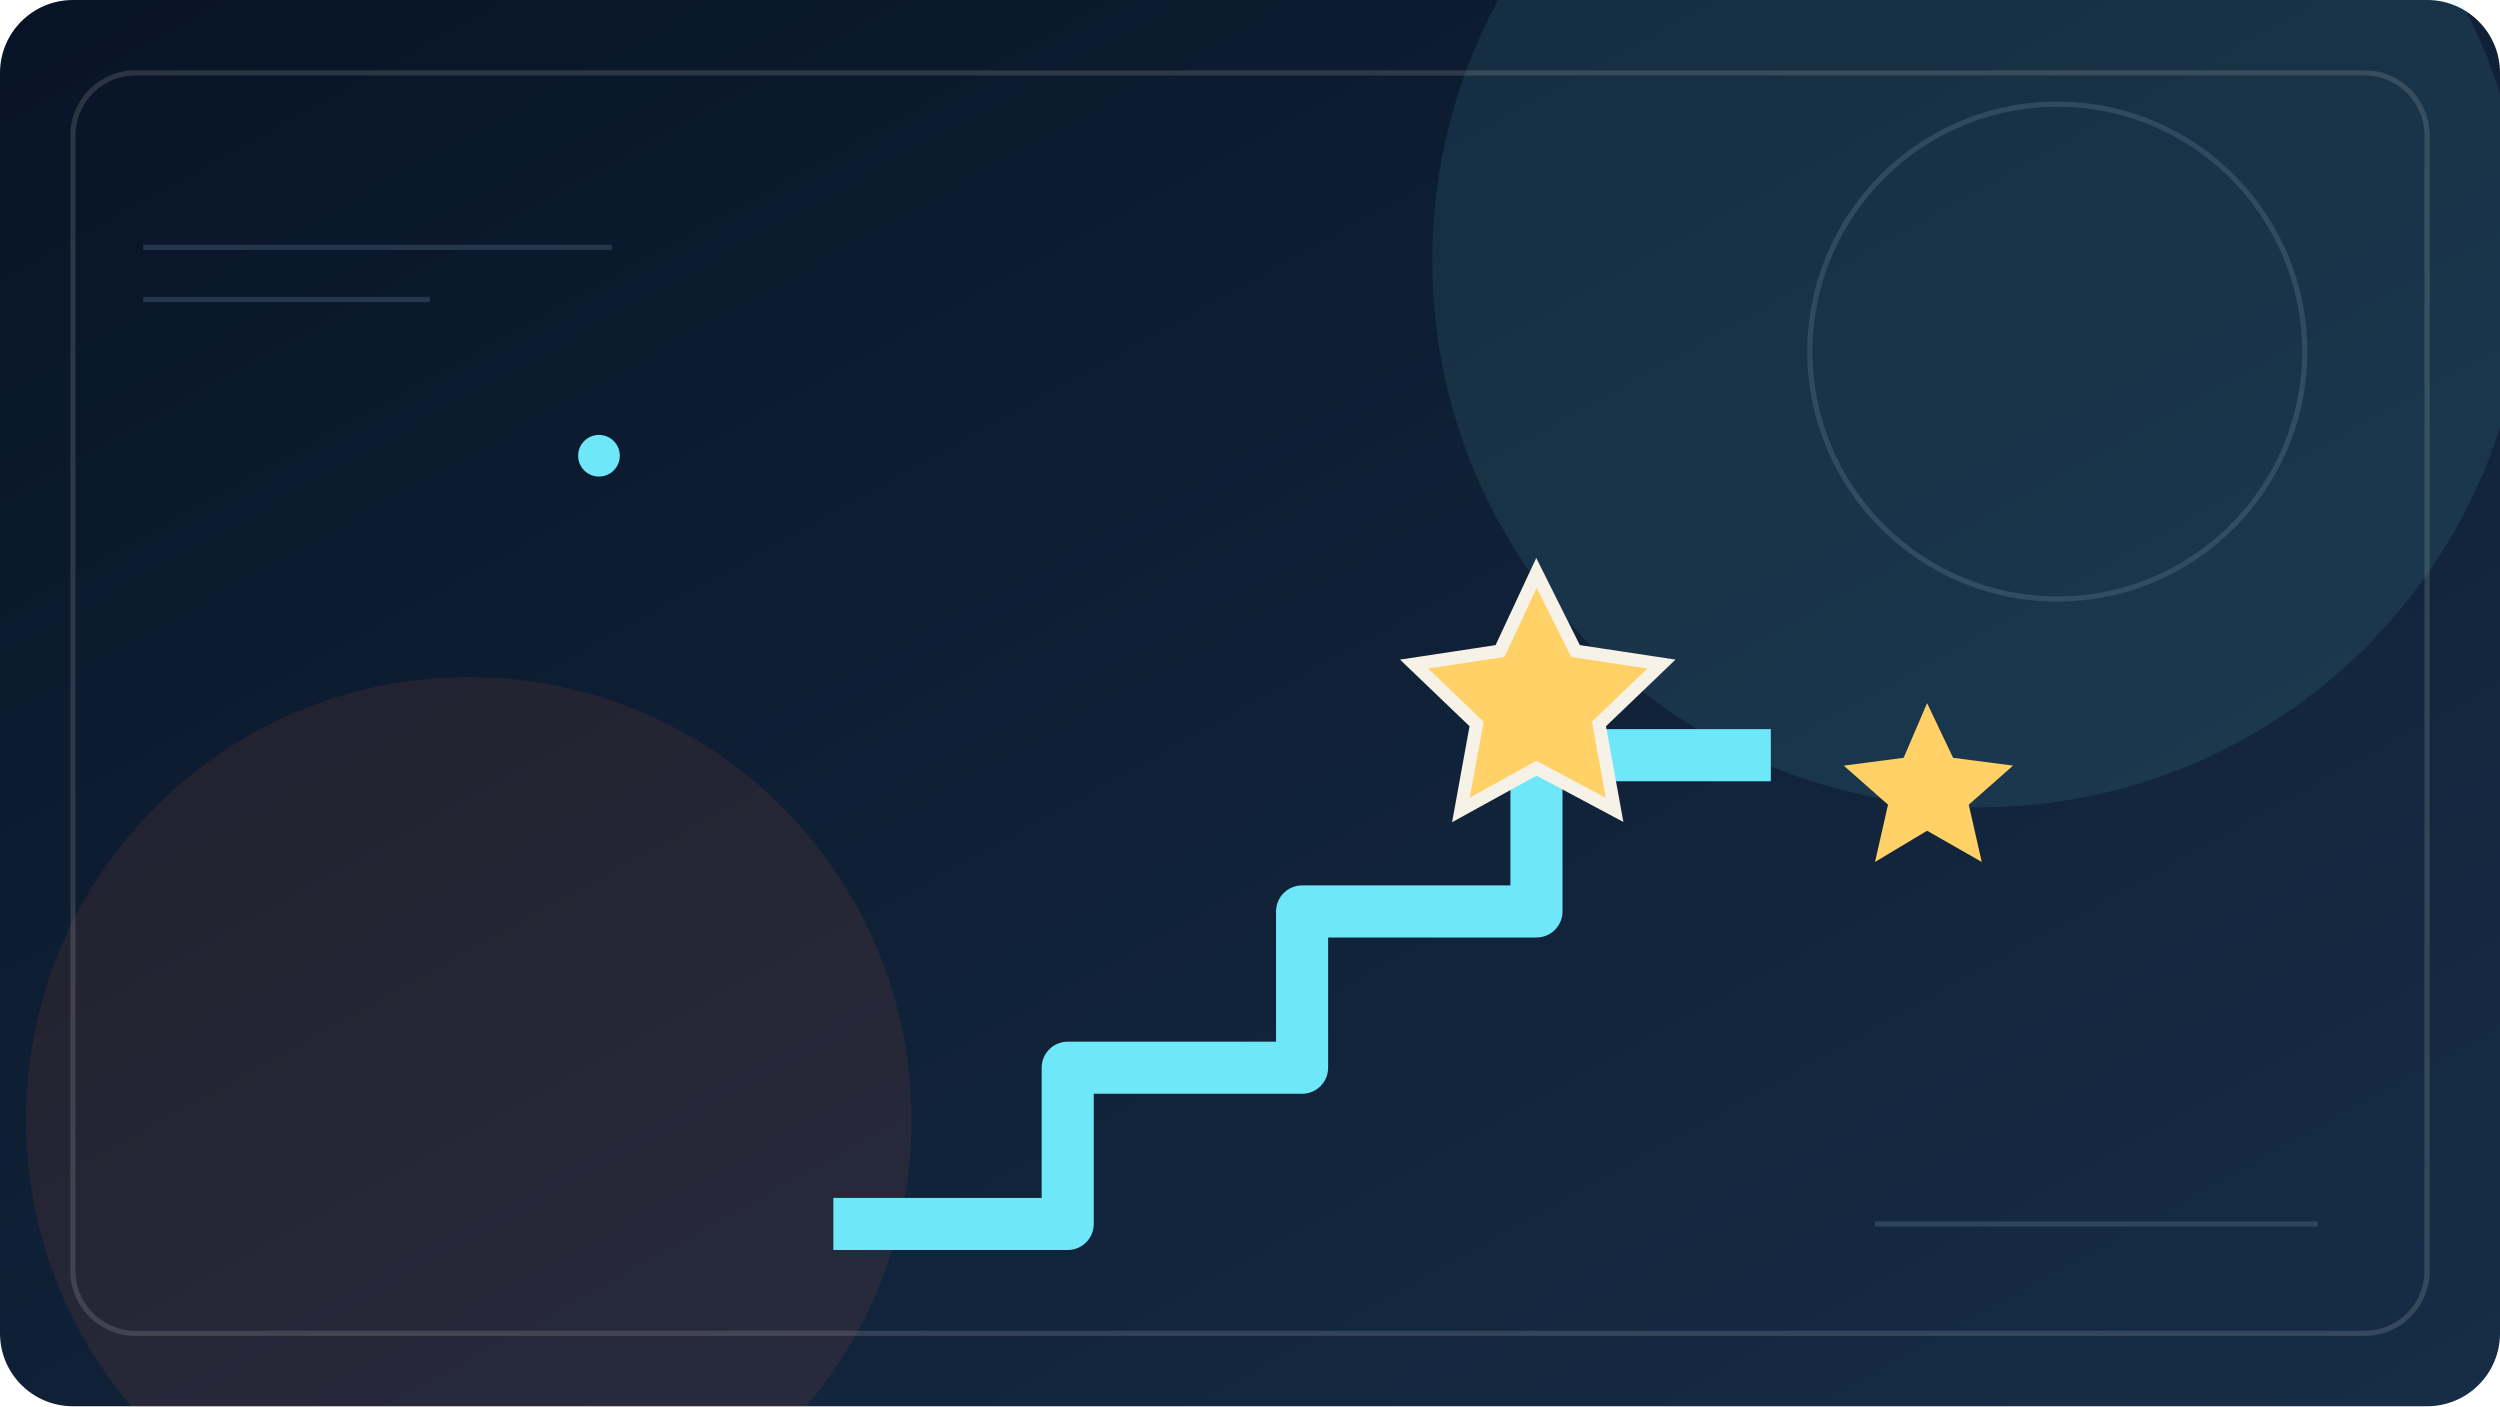
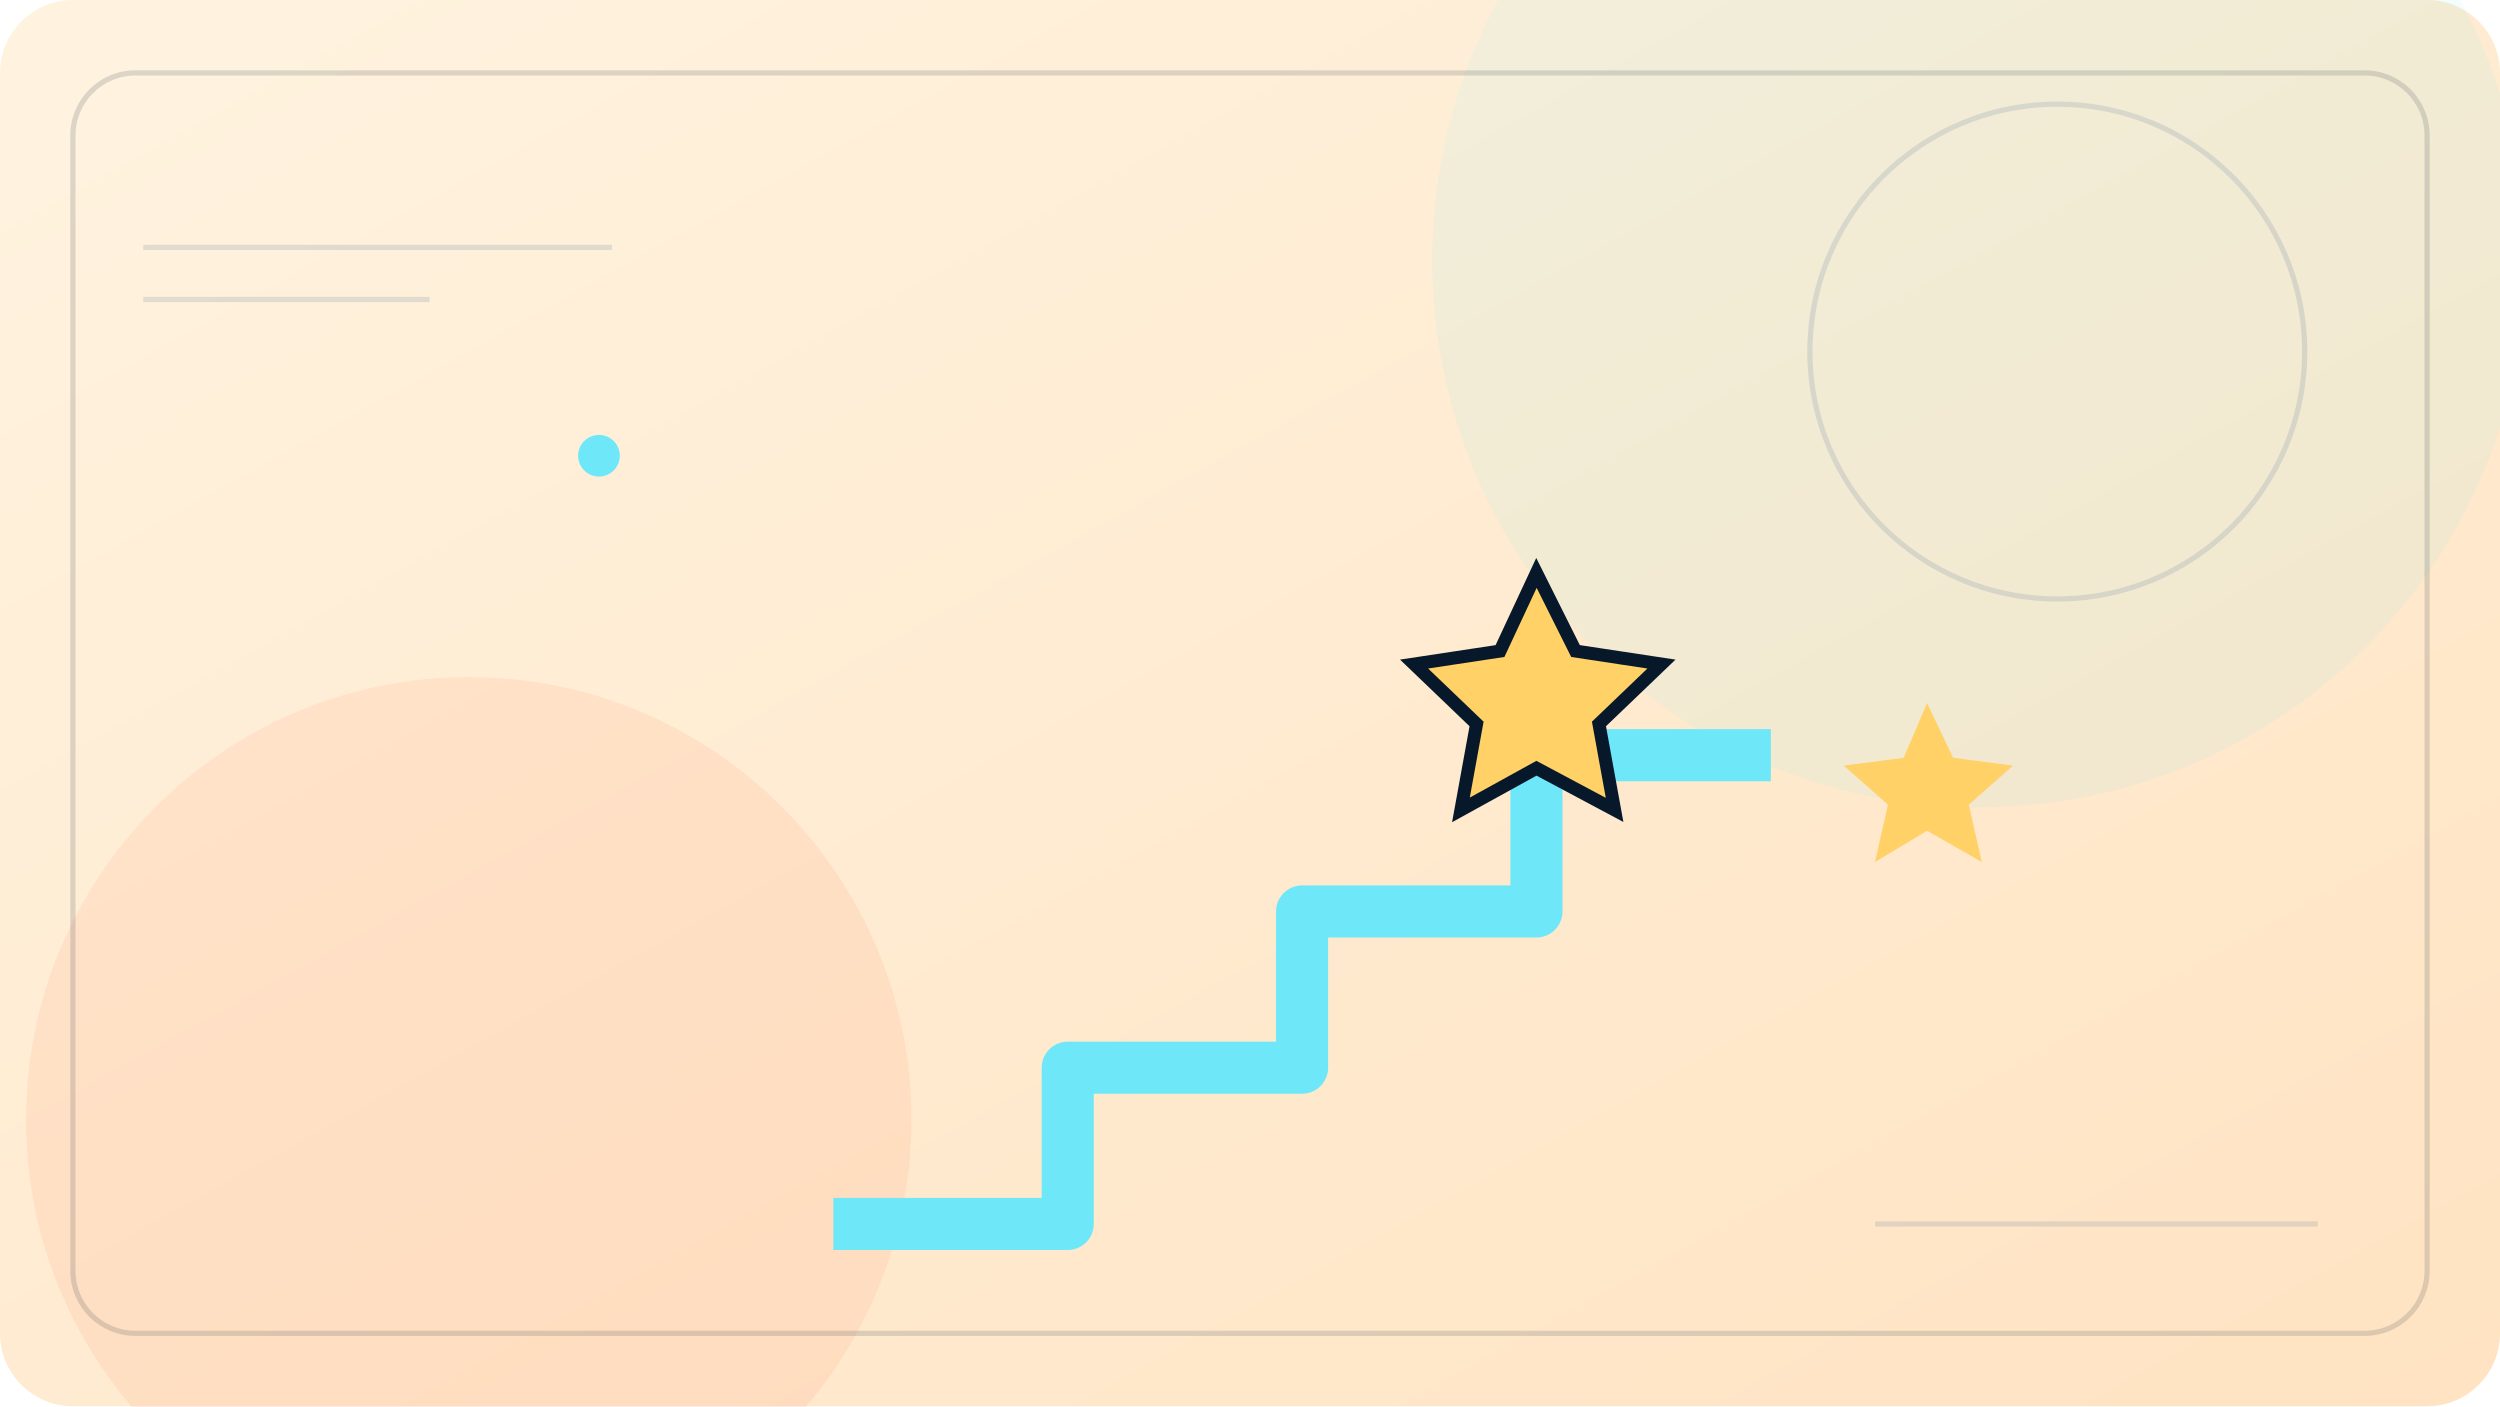
<svg xmlns="http://www.w3.org/2000/svg" width="1200" height="675" viewBox="0 0 960 540">
  <defs>
    <linearGradient id="bg" x2="1" y2="1">
-       <stop stop-color="#081426" />
-       <stop offset="1" stop-color="#172d47" />
+       <stop stop-color="#fff3e0" />
+       <stop offset="1" stop-color="#ffe3c2" />
    </linearGradient>
  </defs>
  <rect width="960" height="540" rx="28" fill="url(#bg)" />
  <circle cx="760" cy="100" r="210" fill="#6ee7f9" opacity=".09" />
  <circle cx="180" cy="430" r="170" fill="#ff6938" opacity=".09" />
-   <g fill="none" stroke="#7891ac" stroke-opacity=".25" stroke-width="2">
+   <g fill="none" stroke="#8a9bac" stroke-opacity=".25" stroke-width="2">
    <circle cx="790" cy="135" r="95" />
    <path d="M55 95h180M55 115h110M720 470h170" />
  </g>
  <path d="M320 470h90v-60h90v-60h90v-60h90" fill="none" stroke="#6ee7f9" stroke-width="20" stroke-linejoin="round" />
-   <path d="M590 220l15 30 33 5-24 23 6 33-30-16-29 16 6-33-24-23 33-5z" fill="#ffd166" stroke="#f7f2e8" stroke-width="5" />
+   <path d="M590 220l15 30 33 5-24 23 6 33-30-16-29 16 6-33-24-23 33-5z" fill="#ffd166" stroke="#07182b" stroke-width="5" />
  <path d="M740 270l10 21 23 3-17 15 5 22-21-12-20 12 5-22-17-15 23-3z" fill="#ffd166" />
  <circle cx="230" cy="175" r="8" fill="#6ee7f9" />
-   <rect x="28" y="28" width="904" height="484" rx="24" fill="none" stroke="#f7f2e8" stroke-opacity=".14" stroke-width="2" />
+   <rect x="28" y="28" width="904" height="484" rx="24" fill="none" stroke="#07182b" stroke-opacity=".14" stroke-width="2" />
</svg>
